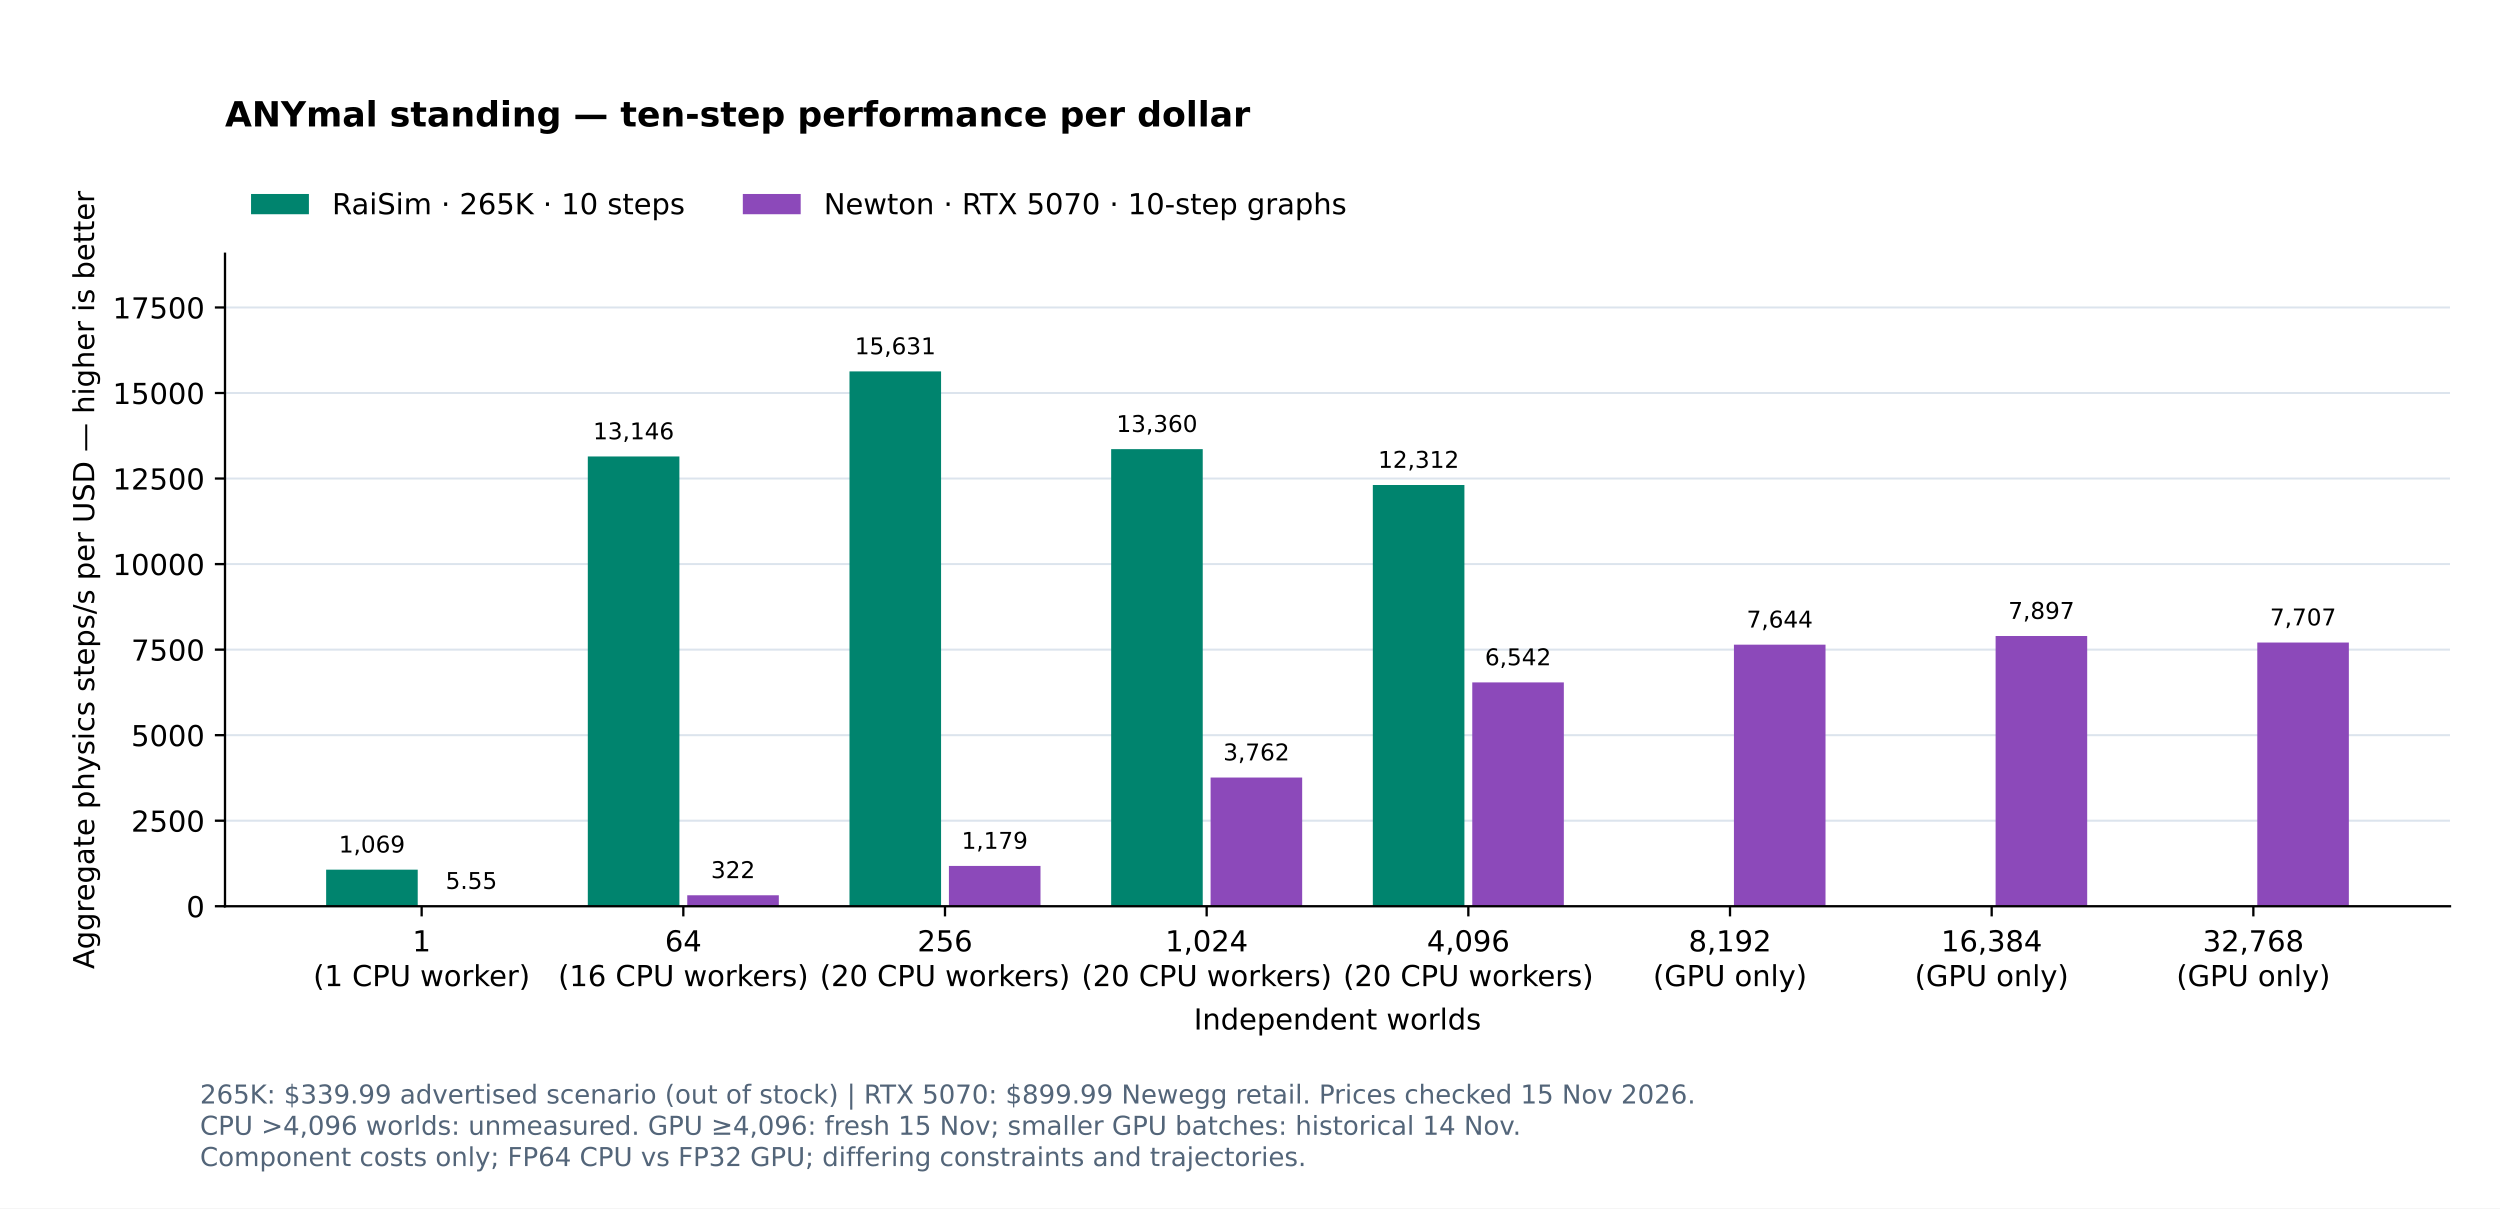
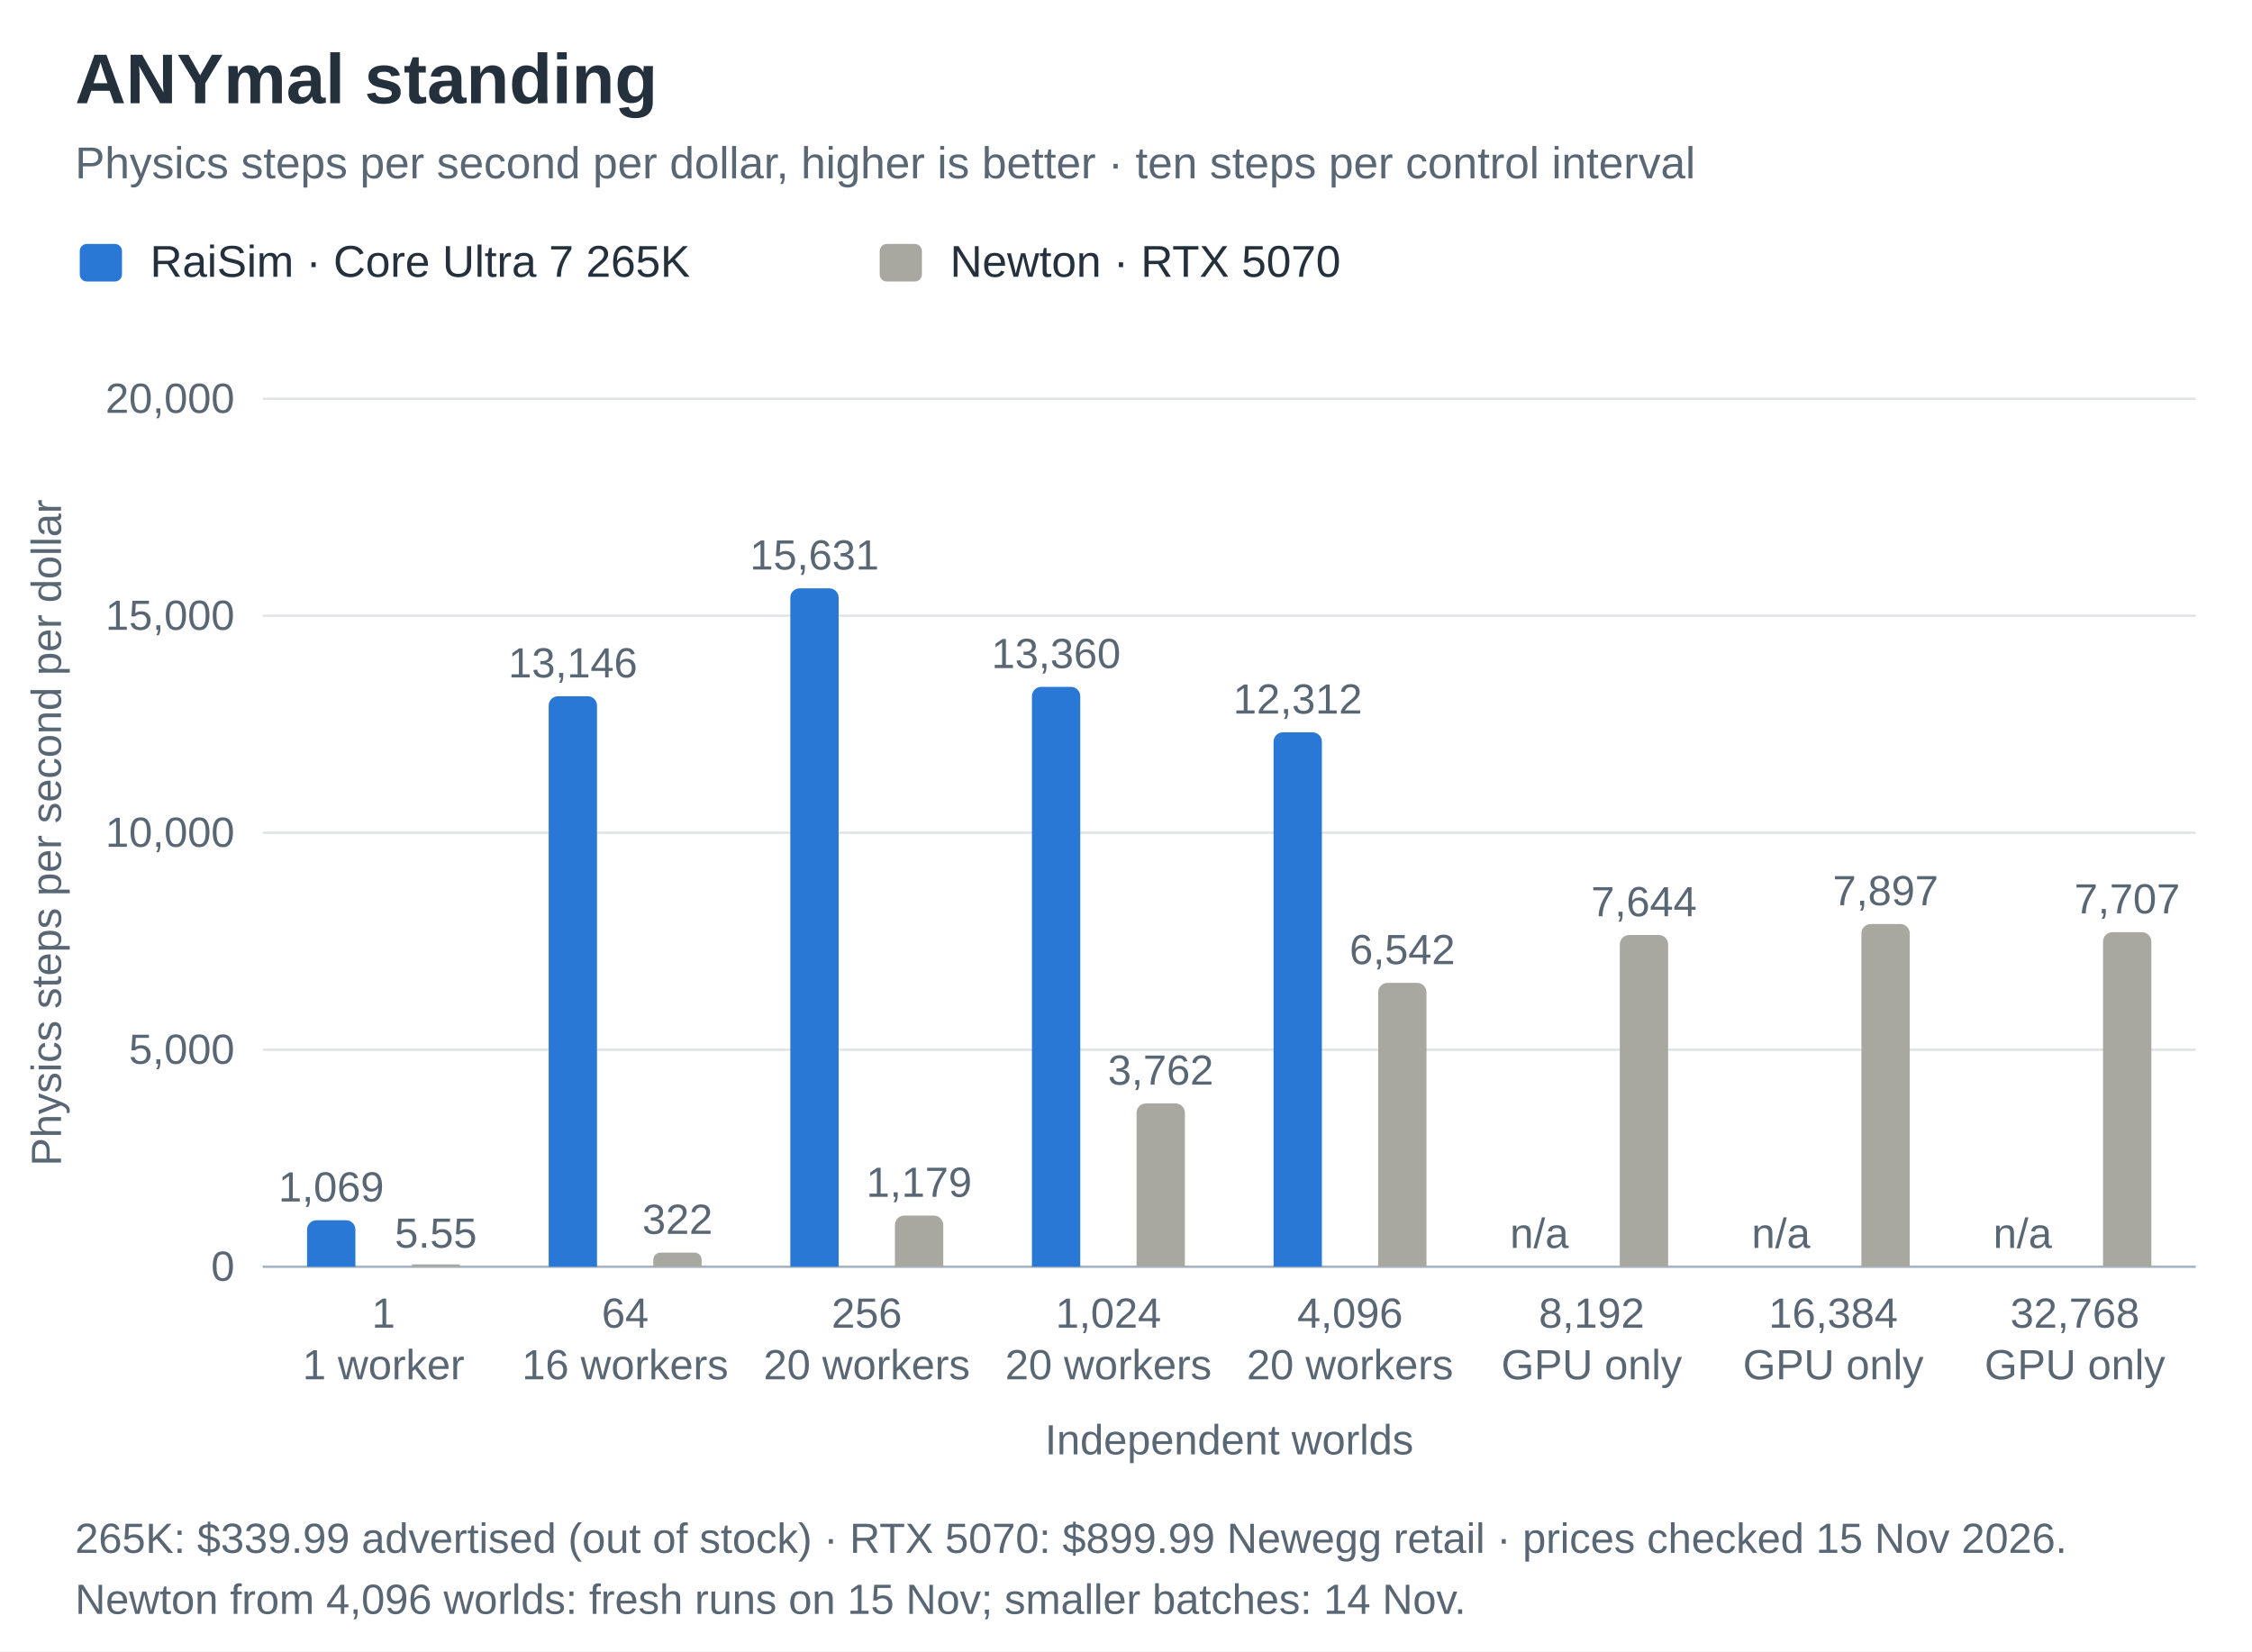
- <svg xmlns="http://www.w3.org/2000/svg" xmlns:xlink="http://www.w3.org/1999/xlink" width="864pt" height="417.6pt" viewBox="0 0 864 417.6" version="1.1">
+ <svg xmlns="http://www.w3.org/2000/svg" width="960" height="704" viewBox="0 0 960 704" role="img" aria-labelledby="title desc">
+   <style>text { font-family: Arial, Helvetica, sans-serif; fill: #24313d; }
+     .title { font-size: 30px; font-weight: 700; }
+     .subtitle { font-size: 19px; fill: #596674; }
+     .panel { font-size: 21px; font-weight: 700; }
+     .label { font-size: 19px; }
+     .value { font-size: 19px; font-weight: 700; }
+     .note { font-size: 18px; fill: #596674; }
+     .tick { font-size: 18px; fill: #596674; }
+     .grid { stroke: #e1e4e5; stroke-width: 1; }
+     .axis { stroke: #a8b4bf; stroke-width: 1; }
+     .reference { stroke: #596674; stroke-width: 1.5; stroke-dasharray: 6 4; }
+     .raisim { fill: #2a78d6; }
+     .rayrai { fill: #eb6834; }
+     .other { fill: #a9a8a0; }
+     .other-dark { fill: #6f6d66; }
+     .failed { fill: url(#failed); }</style>
  <defs>
-     <style type="text/css">*{stroke-linejoin: round; stroke-linecap: butt}</style>
+     <pattern id="failed" width="8" height="8" patternUnits="userSpaceOnUse" patternTransform="rotate(45)">
+       <rect width="8" height="8" fill="#e4e3de" />
+       <rect width="3" height="8" fill="#6f6d66" />
+     </pattern>
  </defs>
-   <g id="figure_1">
-     <g id="patch_1">
-       <path d="M 0 417.6 L 864 417.6 L 864 0 L 0 0 z " style="fill: #ffffff" />
-     </g>
-     <g id="axes_1">
-       <g id="patch_2">
-         <path d="M 77.76 313.2 L 846.72 313.2 L 846.72 87.696 L 77.76 87.696 z " style="fill: #ffffff" />
-       </g>
-       <g id="matplotlib.axis_1">
-         <g id="xtick_1">
-           <g id="line2d_1">
-             <defs>
-               <path id="m6e908edb28" d="M 0 0 L 0 3.5 " style="stroke: #000000; stroke-width: 0.8" />
-             </defs>
-             <g>
-               <use xlink:href="#m6e908edb28" x="145.721" y="313.2" style="stroke: #000000; stroke-width: 0.8" />
-             </g>
-           </g>
-           <g id="text_1">
-             <text style="font-size: 10px; font-family: 'DejaVu Sans'" transform="translate(142.5399 328.7986)">1</text>
-             <text style="font-size: 10px; font-family: 'DejaVu Sans'" transform="translate(108.2414 340.8014)">(1 CPU worker)</text>
-           </g>
-         </g>
-         <g id="xtick_2">
-           <g id="line2d_2">
-             <g>
-               <use xlink:href="#m6e908edb28" x="236.155" y="313.2" style="stroke: #000000; stroke-width: 0.8" />
-             </g>
-           </g>
-           <g id="text_2">
-             <text style="font-size: 10px; font-family: 'DejaVu Sans'" transform="translate(229.7926 328.7986)">64</text>
-             <text style="font-size: 10px; font-family: 'DejaVu Sans'" transform="translate(192.8895 340.8014)">(16 CPU workers)</text>
-           </g>
-         </g>
-         <g id="xtick_3">
-           <g id="line2d_3">
-             <g>
-               <use xlink:href="#m6e908edb28" x="326.589" y="313.2" style="stroke: #000000; stroke-width: 0.8" />
-             </g>
-           </g>
-           <g id="text_3">
-             <text style="font-size: 10px; font-family: 'DejaVu Sans'" transform="translate(317.0453 328.7986)">256</text>
-             <text style="font-size: 10px; font-family: 'DejaVu Sans'" transform="translate(283.3234 340.8014)">(20 CPU workers)</text>
-           </g>
-         </g>
-         <g id="xtick_4">
-           <g id="line2d_4">
-             <g>
-               <use xlink:href="#m6e908edb28" x="417.023" y="313.2" style="stroke: #000000; stroke-width: 0.8" />
-             </g>
-           </g>
-           <g id="text_4">
-             <text style="font-size: 10px; font-family: 'DejaVu Sans'" transform="translate(402.709 328.7986)">1,024</text>
-             <text style="font-size: 10px; font-family: 'DejaVu Sans'" transform="translate(373.7574 340.8014)">(20 CPU workers)</text>
-           </g>
-         </g>
-         <g id="xtick_5">
-           <g id="line2d_5">
-             <g>
-               <use xlink:href="#m6e908edb28" x="507.457" y="313.2" style="stroke: #000000; stroke-width: 0.8" />
-             </g>
-           </g>
-           <g id="text_5">
-             <text style="font-size: 10px; font-family: 'DejaVu Sans'" transform="translate(493.1429 328.7986)">4,096</text>
-             <text style="font-size: 10px; font-family: 'DejaVu Sans'" transform="translate(464.1914 340.8014)">(20 CPU workers)</text>
-           </g>
-         </g>
-         <g id="xtick_6">
-           <g id="line2d_6">
-             <g>
-               <use xlink:href="#m6e908edb28" x="597.891" y="313.2" style="stroke: #000000; stroke-width: 0.8" />
-             </g>
-           </g>
-           <g id="text_6">
-             <text style="font-size: 10px; font-family: 'DejaVu Sans'" transform="translate(583.5769 328.7986)">8,192</text>
-             <text style="font-size: 10px; font-family: 'DejaVu Sans'" transform="translate(571.2753 340.8014)">(GPU only)</text>
-           </g>
-         </g>
-         <g id="xtick_7">
-           <g id="line2d_7">
-             <g>
-               <use xlink:href="#m6e908edb28" x="688.325" y="313.2" style="stroke: #000000; stroke-width: 0.8" />
-             </g>
-           </g>
-           <g id="text_7">
-             <text style="font-size: 10px; font-family: 'DejaVu Sans'" transform="translate(670.8296 328.7986)">16,384</text>
-             <text style="font-size: 10px; font-family: 'DejaVu Sans'" transform="translate(661.7093 340.8014)">(GPU only)</text>
-           </g>
-         </g>
-         <g id="xtick_8">
-           <g id="line2d_8">
-             <g>
-               <use xlink:href="#m6e908edb28" x="778.759" y="313.2" style="stroke: #000000; stroke-width: 0.8" />
-             </g>
-           </g>
-           <g id="text_8">
-             <text style="font-size: 10px; font-family: 'DejaVu Sans'" transform="translate(761.2636 328.7986)">32,768</text>
-             <text style="font-size: 10px; font-family: 'DejaVu Sans'" transform="translate(752.1433 340.8014)">(GPU only)</text>
-           </g>
-         </g>
-         <g id="text_9">
-           <text style="font-size: 10px; font-family: 'DejaVu Sans'; text-anchor: middle" x="462.24" y="355.803" transform="rotate(-0 462.24 355.8031)">Independent worlds</text>
-         </g>
-       </g>
-       <g id="matplotlib.axis_2">
-         <g id="ytick_1">
-           <g id="line2d_9">
-             <path d="M 77.76 313.2 L 846.72 313.2 " clip-path="url(#p3400be4ef9)" style="fill: none; stroke: #dce4ed; stroke-width: 0.7; stroke-linecap: square" />
-           </g>
-           <g id="line2d_10">
-             <defs>
-               <path id="mc045cd2355" d="M 0 0 L -3.5 0 " style="stroke: #000000; stroke-width: 0.8" />
-             </defs>
-             <g>
-               <use xlink:href="#mc045cd2355" x="77.76" y="313.2" style="stroke: #000000; stroke-width: 0.8" />
-             </g>
-           </g>
-           <g id="text_10">
-             <text style="font-size: 10px; font-family: 'DejaVu Sans'; text-anchor: end" x="70.76" y="316.999" transform="rotate(-0 70.76 316.9988)">0</text>
-           </g>
-         </g>
-         <g id="ytick_2">
-           <g id="line2d_11">
-             <path d="M 77.76 283.637 L 846.72 283.637 " clip-path="url(#p3400be4ef9)" style="fill: none; stroke: #dce4ed; stroke-width: 0.7; stroke-linecap: square" />
-           </g>
-           <g id="line2d_12">
-             <g>
-               <use xlink:href="#mc045cd2355" x="77.76" y="283.637" style="stroke: #000000; stroke-width: 0.8" />
-             </g>
-           </g>
-           <g id="text_11">
-             <text style="font-size: 10px; font-family: 'DejaVu Sans'; text-anchor: end" x="70.76" y="287.436" transform="rotate(-0 70.76 287.4358)">2500</text>
-           </g>
-         </g>
-         <g id="ytick_3">
-           <g id="line2d_13">
-             <path d="M 77.76 254.074 L 846.72 254.074 " clip-path="url(#p3400be4ef9)" style="fill: none; stroke: #dce4ed; stroke-width: 0.7; stroke-linecap: square" />
-           </g>
-           <g id="line2d_14">
-             <g>
-               <use xlink:href="#mc045cd2355" x="77.76" y="254.074" style="stroke: #000000; stroke-width: 0.8" />
-             </g>
-           </g>
-           <g id="text_12">
-             <text style="font-size: 10px; font-family: 'DejaVu Sans'; text-anchor: end" x="70.76" y="257.873" transform="rotate(-0 70.76 257.8729)">5000</text>
-           </g>
-         </g>
-         <g id="ytick_4">
-           <g id="line2d_15">
-             <path d="M 77.76 224.511 L 846.72 224.511 " clip-path="url(#p3400be4ef9)" style="fill: none; stroke: #dce4ed; stroke-width: 0.7; stroke-linecap: square" />
-           </g>
-           <g id="line2d_16">
-             <g>
-               <use xlink:href="#mc045cd2355" x="77.76" y="224.511" style="stroke: #000000; stroke-width: 0.8" />
-             </g>
-           </g>
-           <g id="text_13">
-             <text style="font-size: 10px; font-family: 'DejaVu Sans'; text-anchor: end" x="70.76" y="228.31" transform="rotate(-0 70.76 228.3099)">7500</text>
-           </g>
-         </g>
-         <g id="ytick_5">
-           <g id="line2d_17">
-             <path d="M 77.76 194.948 L 846.72 194.948 " clip-path="url(#p3400be4ef9)" style="fill: none; stroke: #dce4ed; stroke-width: 0.7; stroke-linecap: square" />
-           </g>
-           <g id="line2d_18">
-             <g>
-               <use xlink:href="#mc045cd2355" x="77.76" y="194.948" style="stroke: #000000; stroke-width: 0.8" />
-             </g>
-           </g>
-           <g id="text_14">
-             <text style="font-size: 10px; font-family: 'DejaVu Sans'; text-anchor: end" x="70.76" y="198.747" transform="rotate(-0 70.76 198.7469)">10000</text>
-           </g>
-         </g>
-         <g id="ytick_6">
-           <g id="line2d_19">
-             <path d="M 77.76 165.385 L 846.72 165.385 " clip-path="url(#p3400be4ef9)" style="fill: none; stroke: #dce4ed; stroke-width: 0.7; stroke-linecap: square" />
-           </g>
-           <g id="line2d_20">
-             <g>
-               <use xlink:href="#mc045cd2355" x="77.76" y="165.385" style="stroke: #000000; stroke-width: 0.8" />
-             </g>
-           </g>
-           <g id="text_15">
-             <text style="font-size: 10px; font-family: 'DejaVu Sans'; text-anchor: end" x="70.76" y="169.184" transform="rotate(-0 70.76 169.1839)">12500</text>
-           </g>
-         </g>
-         <g id="ytick_7">
-           <g id="line2d_21">
-             <path d="M 77.76 135.822 L 846.72 135.822 " clip-path="url(#p3400be4ef9)" style="fill: none; stroke: #dce4ed; stroke-width: 0.7; stroke-linecap: square" />
-           </g>
-           <g id="line2d_22">
-             <g>
-               <use xlink:href="#mc045cd2355" x="77.76" y="135.822" style="stroke: #000000; stroke-width: 0.8" />
-             </g>
-           </g>
-           <g id="text_16">
-             <text style="font-size: 10px; font-family: 'DejaVu Sans'; text-anchor: end" x="70.76" y="139.621" transform="rotate(-0 70.76 139.6209)">15000</text>
-           </g>
-         </g>
-         <g id="ytick_8">
-           <g id="line2d_23">
-             <path d="M 77.76 106.259 L 846.72 106.259 " clip-path="url(#p3400be4ef9)" style="fill: none; stroke: #dce4ed; stroke-width: 0.7; stroke-linecap: square" />
-           </g>
-           <g id="line2d_24">
-             <g>
-               <use xlink:href="#mc045cd2355" x="77.76" y="106.259" style="stroke: #000000; stroke-width: 0.8" />
-             </g>
-           </g>
-           <g id="text_17">
-             <text style="font-size: 10px; font-family: 'DejaVu Sans'; text-anchor: end" x="70.76" y="110.058" transform="rotate(-0 70.76 110.0579)">17500</text>
-           </g>
-         </g>
-         <g id="text_18">
-           <text style="font-size: 10px; font-family: 'DejaVu Sans'; text-anchor: middle" x="32.545" y="200.448" transform="rotate(-90 32.54516 200.448)">Aggregate physics steps/s per USD — higher is better</text>
-         </g>
-       </g>
-       <g id="patch_3">
-         <path d="M 112.713 313.2 L 144.365 313.2 L 144.365 300.564 L 112.713 300.564 z " clip-path="url(#p3400be4ef9)" style="fill: #00846e" />
-       </g>
-       <g id="patch_4">
-         <path d="M 203.147 313.2 L 234.799 313.2 L 234.799 157.745 L 203.147 157.745 z " clip-path="url(#p3400be4ef9)" style="fill: #00846e" />
-       </g>
-       <g id="patch_5">
-         <path d="M 293.581 313.2 L 325.233 313.2 L 325.233 128.361 L 293.581 128.361 z " clip-path="url(#p3400be4ef9)" style="fill: #00846e" />
-       </g>
-       <g id="patch_6">
-         <path d="M 384.015 313.2 L 415.667 313.2 L 415.667 155.21 L 384.015 155.21 z " clip-path="url(#p3400be4ef9)" style="fill: #00846e" />
-       </g>
-       <g id="patch_7">
-         <path d="M 474.449 313.2 L 506.1 313.2 L 506.1 167.605 L 474.449 167.605 z " clip-path="url(#p3400be4ef9)" style="fill: #00846e" />
-       </g>
-       <g id="patch_8">
-         <path d="M 0 0 z " clip-path="url(#p3400be4ef9)" style="fill: #00846e" />
-       </g>
-       <g id="patch_9">
-         <path d="M 0 0 z " clip-path="url(#p3400be4ef9)" style="fill: #00846e" />
-       </g>
-       <g id="patch_10">
-         <path d="M 0 0 z " clip-path="url(#p3400be4ef9)" style="fill: #00846e" />
-       </g>
-       <g id="patch_11">
-         <path d="M 147.078 313.2 L 178.73 313.2 L 178.73 313.134 L 147.078 313.134 z " clip-path="url(#p3400be4ef9)" style="fill: #8c49ba" />
-       </g>
-       <g id="patch_12">
-         <path d="M 237.512 313.2 L 269.163 313.2 L 269.163 309.394 L 237.512 309.394 z " clip-path="url(#p3400be4ef9)" style="fill: #8c49ba" />
-       </g>
-       <g id="patch_13">
-         <path d="M 327.946 313.2 L 359.597 313.2 L 359.597 299.263 L 327.946 299.263 z " clip-path="url(#p3400be4ef9)" style="fill: #8c49ba" />
-       </g>
-       <g id="patch_14">
-         <path d="M 418.38 313.2 L 450.031 313.2 L 450.031 268.717 L 418.38 268.717 z " clip-path="url(#p3400be4ef9)" style="fill: #8c49ba" />
-       </g>
-       <g id="patch_15">
-         <path d="M 508.813 313.2 L 540.465 313.2 L 540.465 235.839 L 508.813 235.839 z " clip-path="url(#p3400be4ef9)" style="fill: #8c49ba" />
-       </g>
-       <g id="patch_16">
-         <path d="M 599.247 313.2 L 630.899 313.2 L 630.899 222.804 L 599.247 222.804 z " clip-path="url(#p3400be4ef9)" style="fill: #8c49ba" />
-       </g>
-       <g id="patch_17">
-         <path d="M 689.681 313.2 L 721.333 313.2 L 721.333 219.811 L 689.681 219.811 z " clip-path="url(#p3400be4ef9)" style="fill: #8c49ba" />
-       </g>
-       <g id="patch_18">
-         <path d="M 780.115 313.2 L 811.767 313.2 L 811.767 222.066 L 780.115 222.066 z " clip-path="url(#p3400be4ef9)" style="fill: #8c49ba" />
-       </g>
-       <g id="patch_19">
-         <path d="M 77.76 313.2 L 77.76 87.696 " style="fill: none; stroke: #000000; stroke-width: 0.8; stroke-linejoin: miter; stroke-linecap: square" />
-       </g>
-       <g id="patch_20">
-         <path d="M 77.76 313.2 L 846.72 313.2 " style="fill: none; stroke: #000000; stroke-width: 0.8; stroke-linejoin: miter; stroke-linecap: square" />
-       </g>
-       <g id="text_19">
-         <text style="font-size: 8px; font-family: 'DejaVu Sans'; text-anchor: middle" x="128.539" y="294.642" transform="rotate(-0 128.5387 294.6418)">1,069</text>
-       </g>
-       <g id="text_20">
-         <text style="font-size: 8px; font-family: 'DejaVu Sans'; text-anchor: middle" x="218.973" y="151.823" transform="rotate(-0 218.9726 151.8234)">13,146</text>
-       </g>
-       <g id="text_21">
-         <text style="font-size: 8px; font-family: 'DejaVu Sans'; text-anchor: middle" x="309.407" y="122.439" transform="rotate(-0 309.4066 122.4388)">15,631</text>
-       </g>
-       <g id="text_22">
-         <text style="font-size: 8px; font-family: 'DejaVu Sans'; text-anchor: middle" x="399.841" y="149.288" transform="rotate(-0 399.8406 149.2883)">13,360</text>
-       </g>
-       <g id="text_23">
-         <text style="font-size: 8px; font-family: 'DejaVu Sans'; text-anchor: middle" x="490.275" y="161.684" transform="rotate(-0 490.2745 161.6836)">12,312</text>
-       </g>
-       <g id="text_24">
-         <text style="font-size: 8px; font-family: 'DejaVu Sans'; text-anchor: middle" x="162.904" y="307.212" transform="rotate(-0 162.9036 307.2125)">5.55</text>
-       </g>
-       <g id="text_25">
-         <text style="font-size: 8px; font-family: 'DejaVu Sans'; text-anchor: middle" x="253.338" y="303.472" transform="rotate(-0 253.3375 303.4723)">322</text>
-       </g>
-       <g id="text_26">
-         <text style="font-size: 8px; font-family: 'DejaVu Sans'; text-anchor: middle" x="343.772" y="293.342" transform="rotate(-0 343.7715 293.3416)">1,179</text>
-       </g>
-       <g id="text_27">
-         <text style="font-size: 8px; font-family: 'DejaVu Sans'; text-anchor: middle" x="434.205" y="262.795" transform="rotate(-0 434.2055 262.795)">3,762</text>
-       </g>
-       <g id="text_28">
-         <text style="font-size: 8px; font-family: 'DejaVu Sans'; text-anchor: middle" x="524.639" y="229.917" transform="rotate(-0 524.6394 229.9168)">6,542</text>
-       </g>
-       <g id="text_29">
-         <text style="font-size: 8px; font-family: 'DejaVu Sans'; text-anchor: middle" x="615.073" y="216.882" transform="rotate(-0 615.0734 216.8824)">7,644</text>
-       </g>
-       <g id="text_30">
-         <text style="font-size: 8px; font-family: 'DejaVu Sans'; text-anchor: middle" x="705.507" y="213.889" transform="rotate(-0 705.5074 213.8893)">7,897</text>
-       </g>
-       <g id="text_31">
-         <text style="font-size: 8px; font-family: 'DejaVu Sans'; text-anchor: middle" x="795.941" y="216.144" transform="rotate(-0 795.9413 216.1441)">7,707</text>
-       </g>
-       <g id="text_32">
-         <text style="font-weight: 700; font-size: 12px; font-family: 'DejaVu Sans'; text-anchor: start" x="77.76" y="43.696" transform="rotate(-0 77.76 43.696)">ANYmal standing — ten-step performance per dollar</text>
-       </g>
-       <g id="legend_1">
-         <g id="patch_21">
-           <path d="M 86.76 74.039 L 106.76 74.039 L 106.76 67.039 L 86.76 67.039 z " style="fill: #00846e" />
-         </g>
-         <g id="text_33">
-           <text style="font-size: 10px; font-family: 'DejaVu Sans'; text-anchor: start" x="114.76" y="74.039" transform="rotate(-0 114.76 74.03862)">RaiSim · 265K · 10 steps</text>
-         </g>
-         <g id="patch_22">
-           <path d="M 256.719 74.039 L 276.719 74.039 L 276.719 67.039 L 256.719 67.039 z " style="fill: #8c49ba" />
-         </g>
-         <g id="text_34">
-           <text style="font-size: 10px; font-family: 'DejaVu Sans'; text-anchor: start" x="284.719" y="74.039" transform="rotate(-0 284.7194 74.03862)">Newton · RTX 5070 · 10-step graphs</text>
-         </g>
-       </g>
-     </g>
-     <g id="text_35">
-       <text style="font-size: 9px; font-family: 'DejaVu Sans'; fill: #536579" transform="translate(69.12 381.3791)">265K: $339.99 advertised scenario (out of stock)  |  RTX 5070: $899.99 Newegg retail. Prices checked 15 Nov 2026.</text>
-       <text style="font-size: 9px; font-family: 'DejaVu Sans'; fill: #536579" transform="translate(69.12 392.1815)">CPU &gt;4,096 worlds: unmeasured. GPU ≥4,096: fresh 15 Nov; smaller GPU batches: historical 14 Nov.</text>
-       <text style="font-size: 9px; font-family: 'DejaVu Sans'; fill: #536579" transform="translate(69.12 402.984)">Component costs only; FP64 CPU vs FP32 GPU; differing constraints and trajectories.</text>
-     </g>
-   </g>
-   <defs>
-     <clipPath id="p3400be4ef9">
-       <rect x="77.76" y="87.696" width="768.96" height="225.504" />
-     </clipPath>
-   </defs>
+   <rect width="960" height="704" fill="#fff" />
+   <text x="32.0" y="44.0" class="title">ANYmal standing</text>
+   <text x="32.0" y="76.0" class="subtitle">Physics steps per second per dollar, higher is better · ten steps per control interval</text>
+   <rect x="34" y="104" width="18" height="16" rx="3" class="raisim" />
+   <text x="64.0" y="118.0" class="label">RaiSim · Core Ultra 7 265K</text>
+   <rect x="375.0" y="104" width="18" height="16" rx="3" class="other" />
+   <text x="405.0" y="118.0" class="label">Newton · RTX 5070</text>
+   <line x1="112" y1="540.0" x2="936" y2="540.0" class="grid" />
+   <text x="100.0" y="546.0" text-anchor="end" class="tick">0</text>
+   <line x1="112" y1="447.5" x2="936" y2="447.5" class="grid" />
+   <text x="100.0" y="453.5" text-anchor="end" class="tick">5,000</text>
+   <line x1="112" y1="355.0" x2="936" y2="355.0" class="grid" />
+   <text x="100.0" y="361.0" text-anchor="end" class="tick">10,000</text>
+   <line x1="112" y1="262.5" x2="936" y2="262.5" class="grid" />
+   <text x="100.0" y="268.5" text-anchor="end" class="tick">15,000</text>
+   <line x1="112" y1="170.0" x2="936" y2="170.0" class="grid" />
+   <text x="100.0" y="176.0" text-anchor="end" class="tick">20,000</text>
+   <line x1="112" y1="540" x2="936" y2="540" class="axis" />
+   <text x="26" y="355.0" transform="rotate(-90 26 355.0)" text-anchor="middle" class="note">Physics steps per second per dollar</text>
+   <path d="M130.9 540.0V524.2A4.0 4.0 0 0 1 134.9 520.2H147.5A4.0 4.0 0 0 1 151.5 524.2V540.0Z" class="raisim" />
+   <text x="141.2" y="512.2" text-anchor="middle" class="tick" font-size="14px">1,069</text>
+   <path d="M175.5 540.0V539.5A0.5 0.5 0 0 1 176.0 539.0H195.6A0.5 0.5 0 0 1 196.1 539.5V540.0Z" class="other" />
+   <text x="185.8" y="531.9" text-anchor="middle" class="tick" font-size="14px">5.55</text>
+   <text x="163.5" y="566.0" text-anchor="middle" class="tick">1</text>
+   <text x="163.5" y="588.0" text-anchor="middle" class="tick" font-size="14px">1 worker</text>
+   <path d="M233.9 540.0V300.8A4.0 4.0 0 0 1 237.9 296.8H250.5A4.0 4.0 0 0 1 254.5 300.8V540.0Z" class="raisim" />
+   <text x="244.2" y="288.8" text-anchor="middle" class="tick" font-size="14px">13,146</text>
+   <path d="M278.5 540.0V537.0A3.0 3.0 0 0 1 281.5 534.0H296.1A3.0 3.0 0 0 1 299.1 537.0V540.0Z" class="other" />
+   <text x="288.8" y="526.0" text-anchor="middle" class="tick" font-size="14px">322</text>
+   <text x="266.5" y="566.0" text-anchor="middle" class="tick">64</text>
+   <text x="266.5" y="588.0" text-anchor="middle" class="tick" font-size="14px">16 workers</text>
+   <path d="M336.9 540.0V254.8A4.0 4.0 0 0 1 340.9 250.8H353.5A4.0 4.0 0 0 1 357.5 254.8V540.0Z" class="raisim" />
+   <text x="347.2" y="242.8" text-anchor="middle" class="tick" font-size="14px">15,631</text>
+   <path d="M381.5 540.0V522.2A4.0 4.0 0 0 1 385.5 518.2H398.1A4.0 4.0 0 0 1 402.1 522.2V540.0Z" class="other" />
+   <text x="391.8" y="510.2" text-anchor="middle" class="tick" font-size="14px">1,179</text>
+   <text x="369.5" y="566.0" text-anchor="middle" class="tick">256</text>
+   <text x="369.5" y="588.0" text-anchor="middle" class="tick" font-size="14px">20 workers</text>
+   <path d="M439.9 540.0V296.8A4.0 4.0 0 0 1 443.9 292.8H456.5A4.0 4.0 0 0 1 460.5 296.8V540.0Z" class="raisim" />
+   <text x="450.2" y="284.8" text-anchor="middle" class="tick" font-size="14px">13,360</text>
+   <path d="M484.5 540.0V474.4A4.0 4.0 0 0 1 488.5 470.4H501.1A4.0 4.0 0 0 1 505.1 474.4V540.0Z" class="other" />
+   <text x="494.8" y="462.4" text-anchor="middle" class="tick" font-size="14px">3,762</text>
+   <text x="472.5" y="566.0" text-anchor="middle" class="tick">1,024</text>
+   <text x="472.5" y="588.0" text-anchor="middle" class="tick" font-size="14px">20 workers</text>
+   <path d="M542.9 540.0V316.2A4.0 4.0 0 0 1 546.9 312.2H559.5A4.0 4.0 0 0 1 563.5 316.2V540.0Z" class="raisim" />
+   <text x="553.2" y="304.2" text-anchor="middle" class="tick" font-size="14px">12,312</text>
+   <path d="M587.5 540.0V423.0A4.0 4.0 0 0 1 591.5 419.0H604.1A4.0 4.0 0 0 1 608.1 423.0V540.0Z" class="other" />
+   <text x="597.8" y="411.0" text-anchor="middle" class="tick" font-size="14px">6,542</text>
+   <text x="575.5" y="566.0" text-anchor="middle" class="tick">4,096</text>
+   <text x="575.5" y="588.0" text-anchor="middle" class="tick" font-size="14px">20 workers</text>
+   <text x="656.2" y="532.0" text-anchor="middle" class="tick" font-size="13px">n/a</text>
+   <path d="M690.5 540.0V402.6A4.0 4.0 0 0 1 694.5 398.6H707.1A4.0 4.0 0 0 1 711.1 402.6V540.0Z" class="other" />
+   <text x="700.8" y="390.6" text-anchor="middle" class="tick" font-size="14px">7,644</text>
+   <text x="678.5" y="566.0" text-anchor="middle" class="tick">8,192</text>
+   <text x="678.5" y="588.0" text-anchor="middle" class="tick" font-size="14px">GPU only</text>
+   <text x="759.2" y="532.0" text-anchor="middle" class="tick" font-size="13px">n/a</text>
+   <path d="M793.5 540.0V397.9A4.0 4.0 0 0 1 797.5 393.9H810.1A4.0 4.0 0 0 1 814.1 397.9V540.0Z" class="other" />
+   <text x="803.8" y="385.9" text-anchor="middle" class="tick" font-size="14px">7,897</text>
+   <text x="781.5" y="566.0" text-anchor="middle" class="tick">16,384</text>
+   <text x="781.5" y="588.0" text-anchor="middle" class="tick" font-size="14px">GPU only</text>
+   <text x="862.2" y="532.0" text-anchor="middle" class="tick" font-size="13px">n/a</text>
+   <path d="M896.5 540.0V401.4A4.0 4.0 0 0 1 900.5 397.4H913.1A4.0 4.0 0 0 1 917.1 401.4V540.0Z" class="other" />
+   <text x="906.8" y="389.4" text-anchor="middle" class="tick" font-size="14px">7,707</text>
+   <text x="884.5" y="566.0" text-anchor="middle" class="tick">32,768</text>
+   <text x="884.5" y="588.0" text-anchor="middle" class="tick" font-size="14px">GPU only</text>
+   <text x="524.0" y="620.0" text-anchor="middle" class="note">Independent worlds</text>
+   <text x="32.0" y="688.0" class="note">Newton from 4,096 worlds: fresh runs on 15 Nov; smaller batches: 14 Nov.</text>
+   <text x="32.0" y="662.0" class="note">265K: $339.99 advertised (out of stock) · RTX 5070: $899.99 Newegg retail · prices checked 15 Nov 2026.</text>
</svg>
